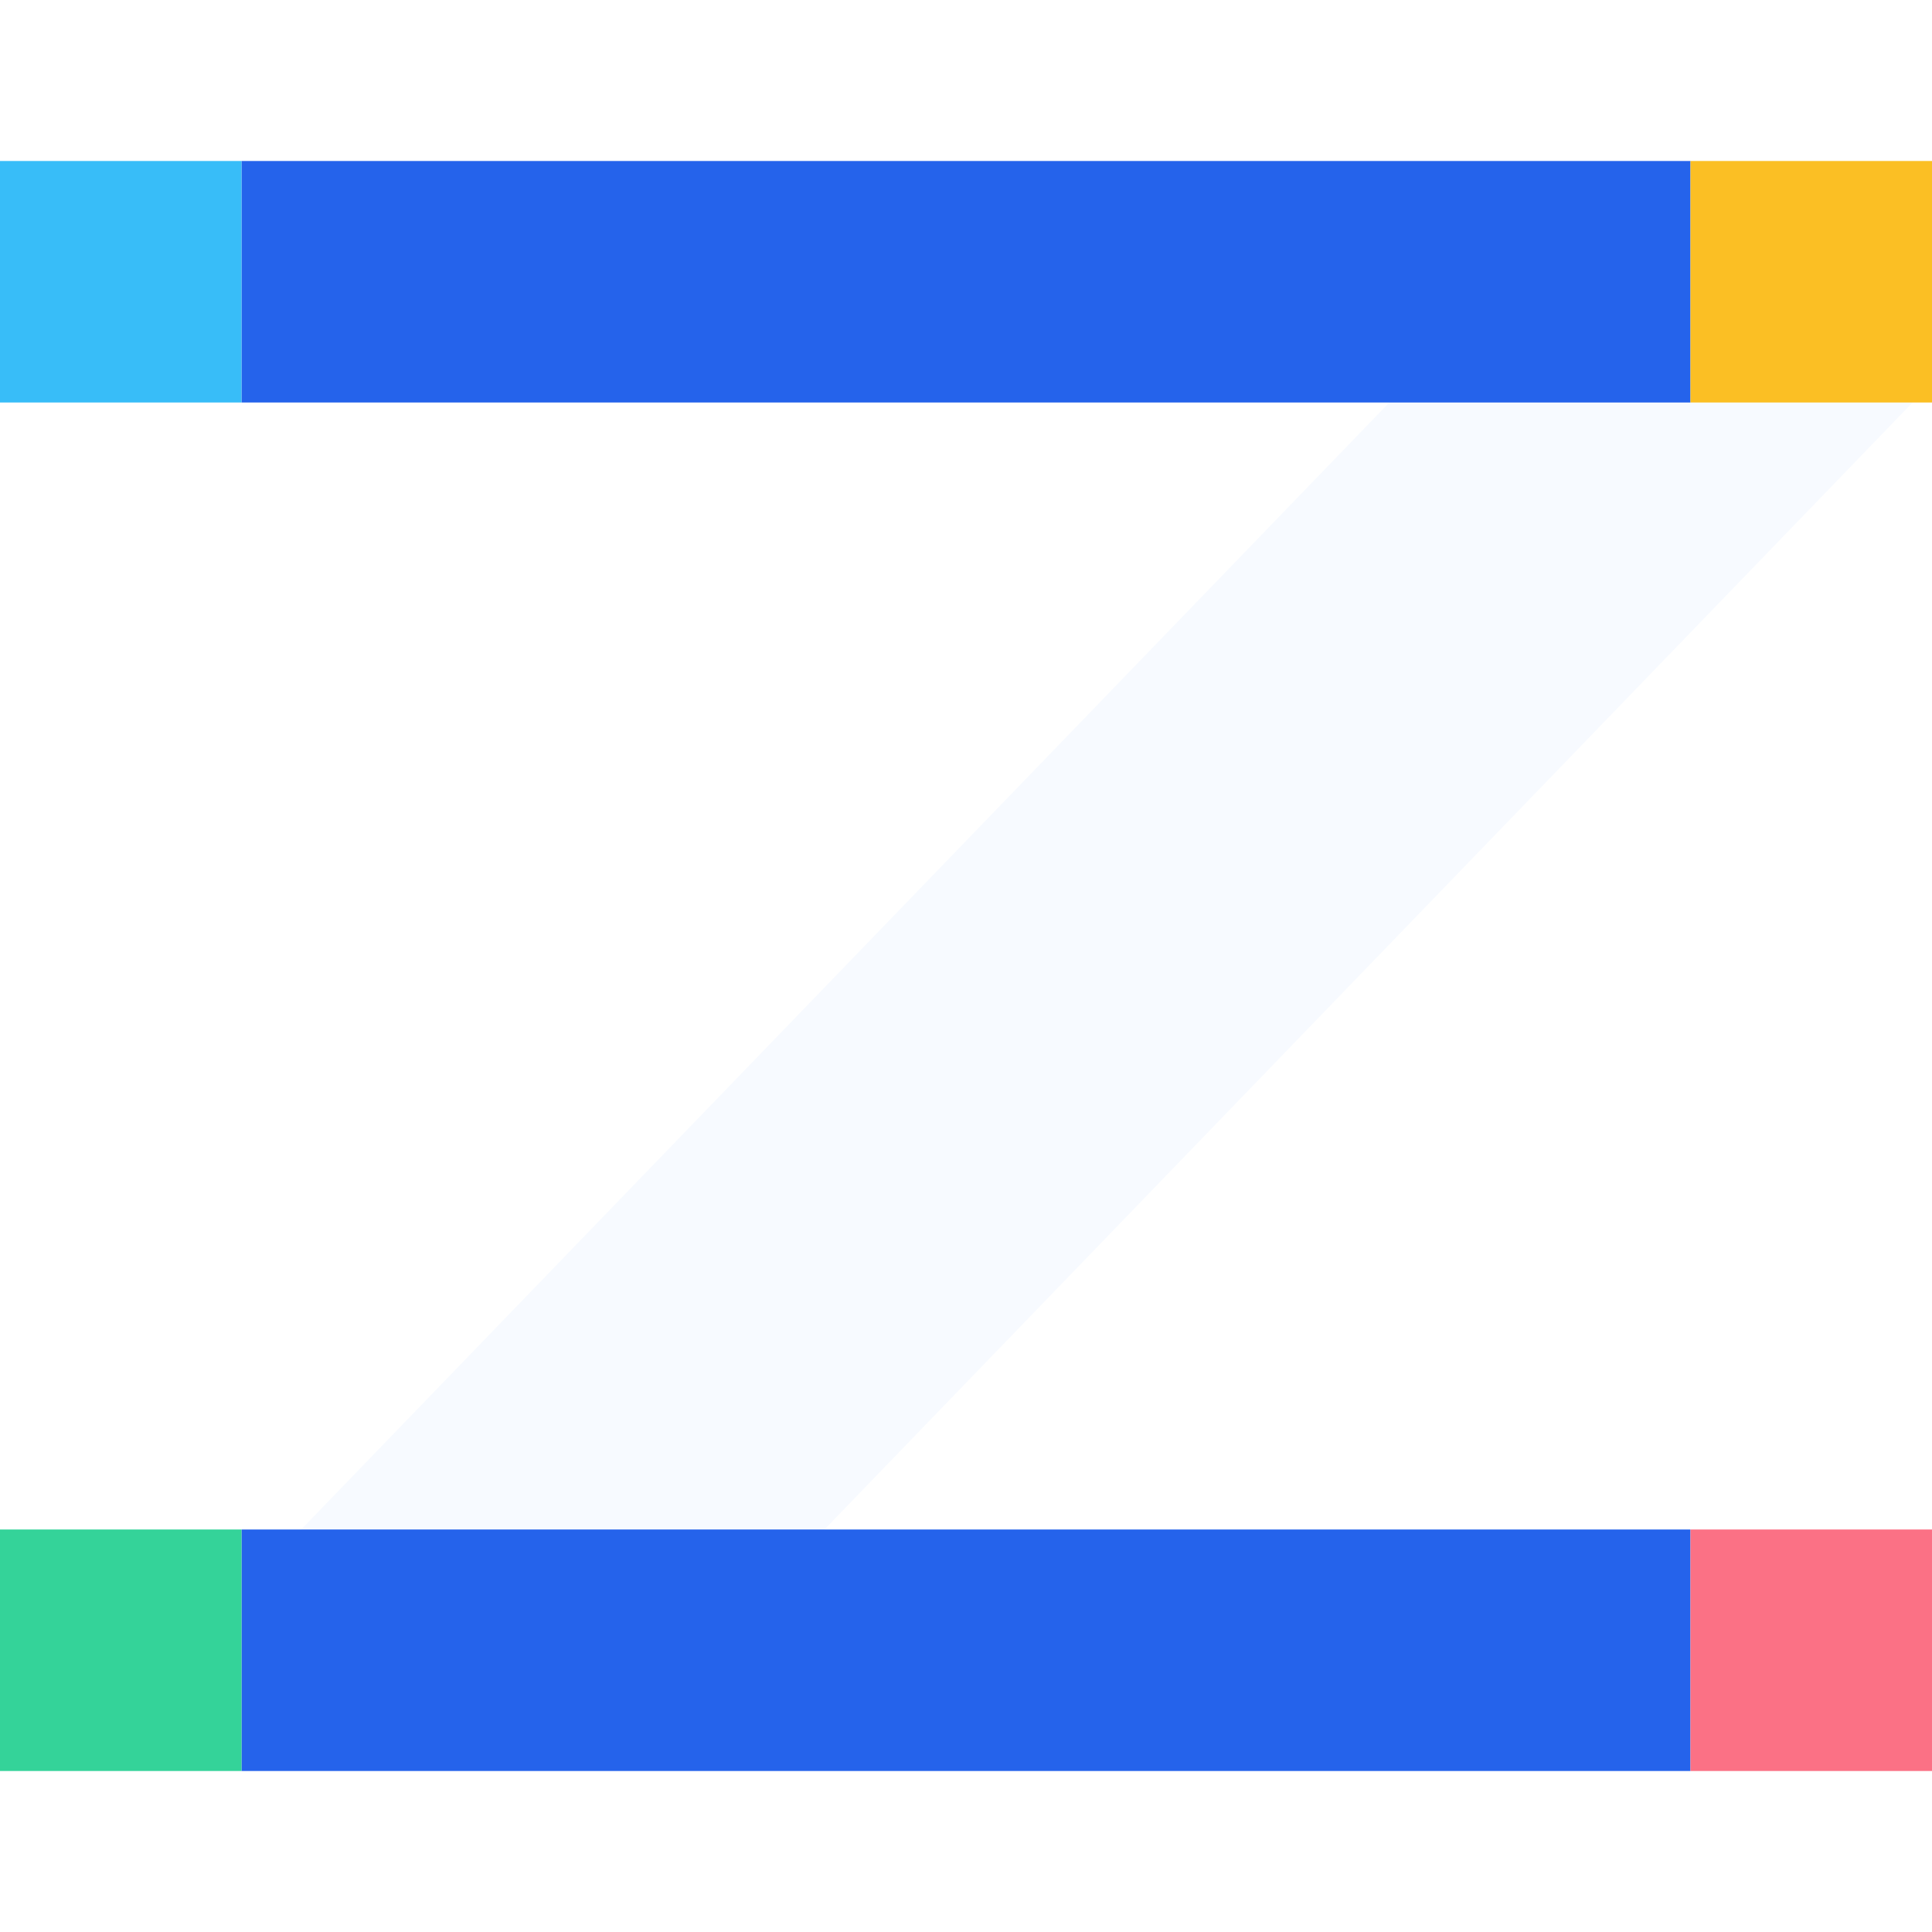
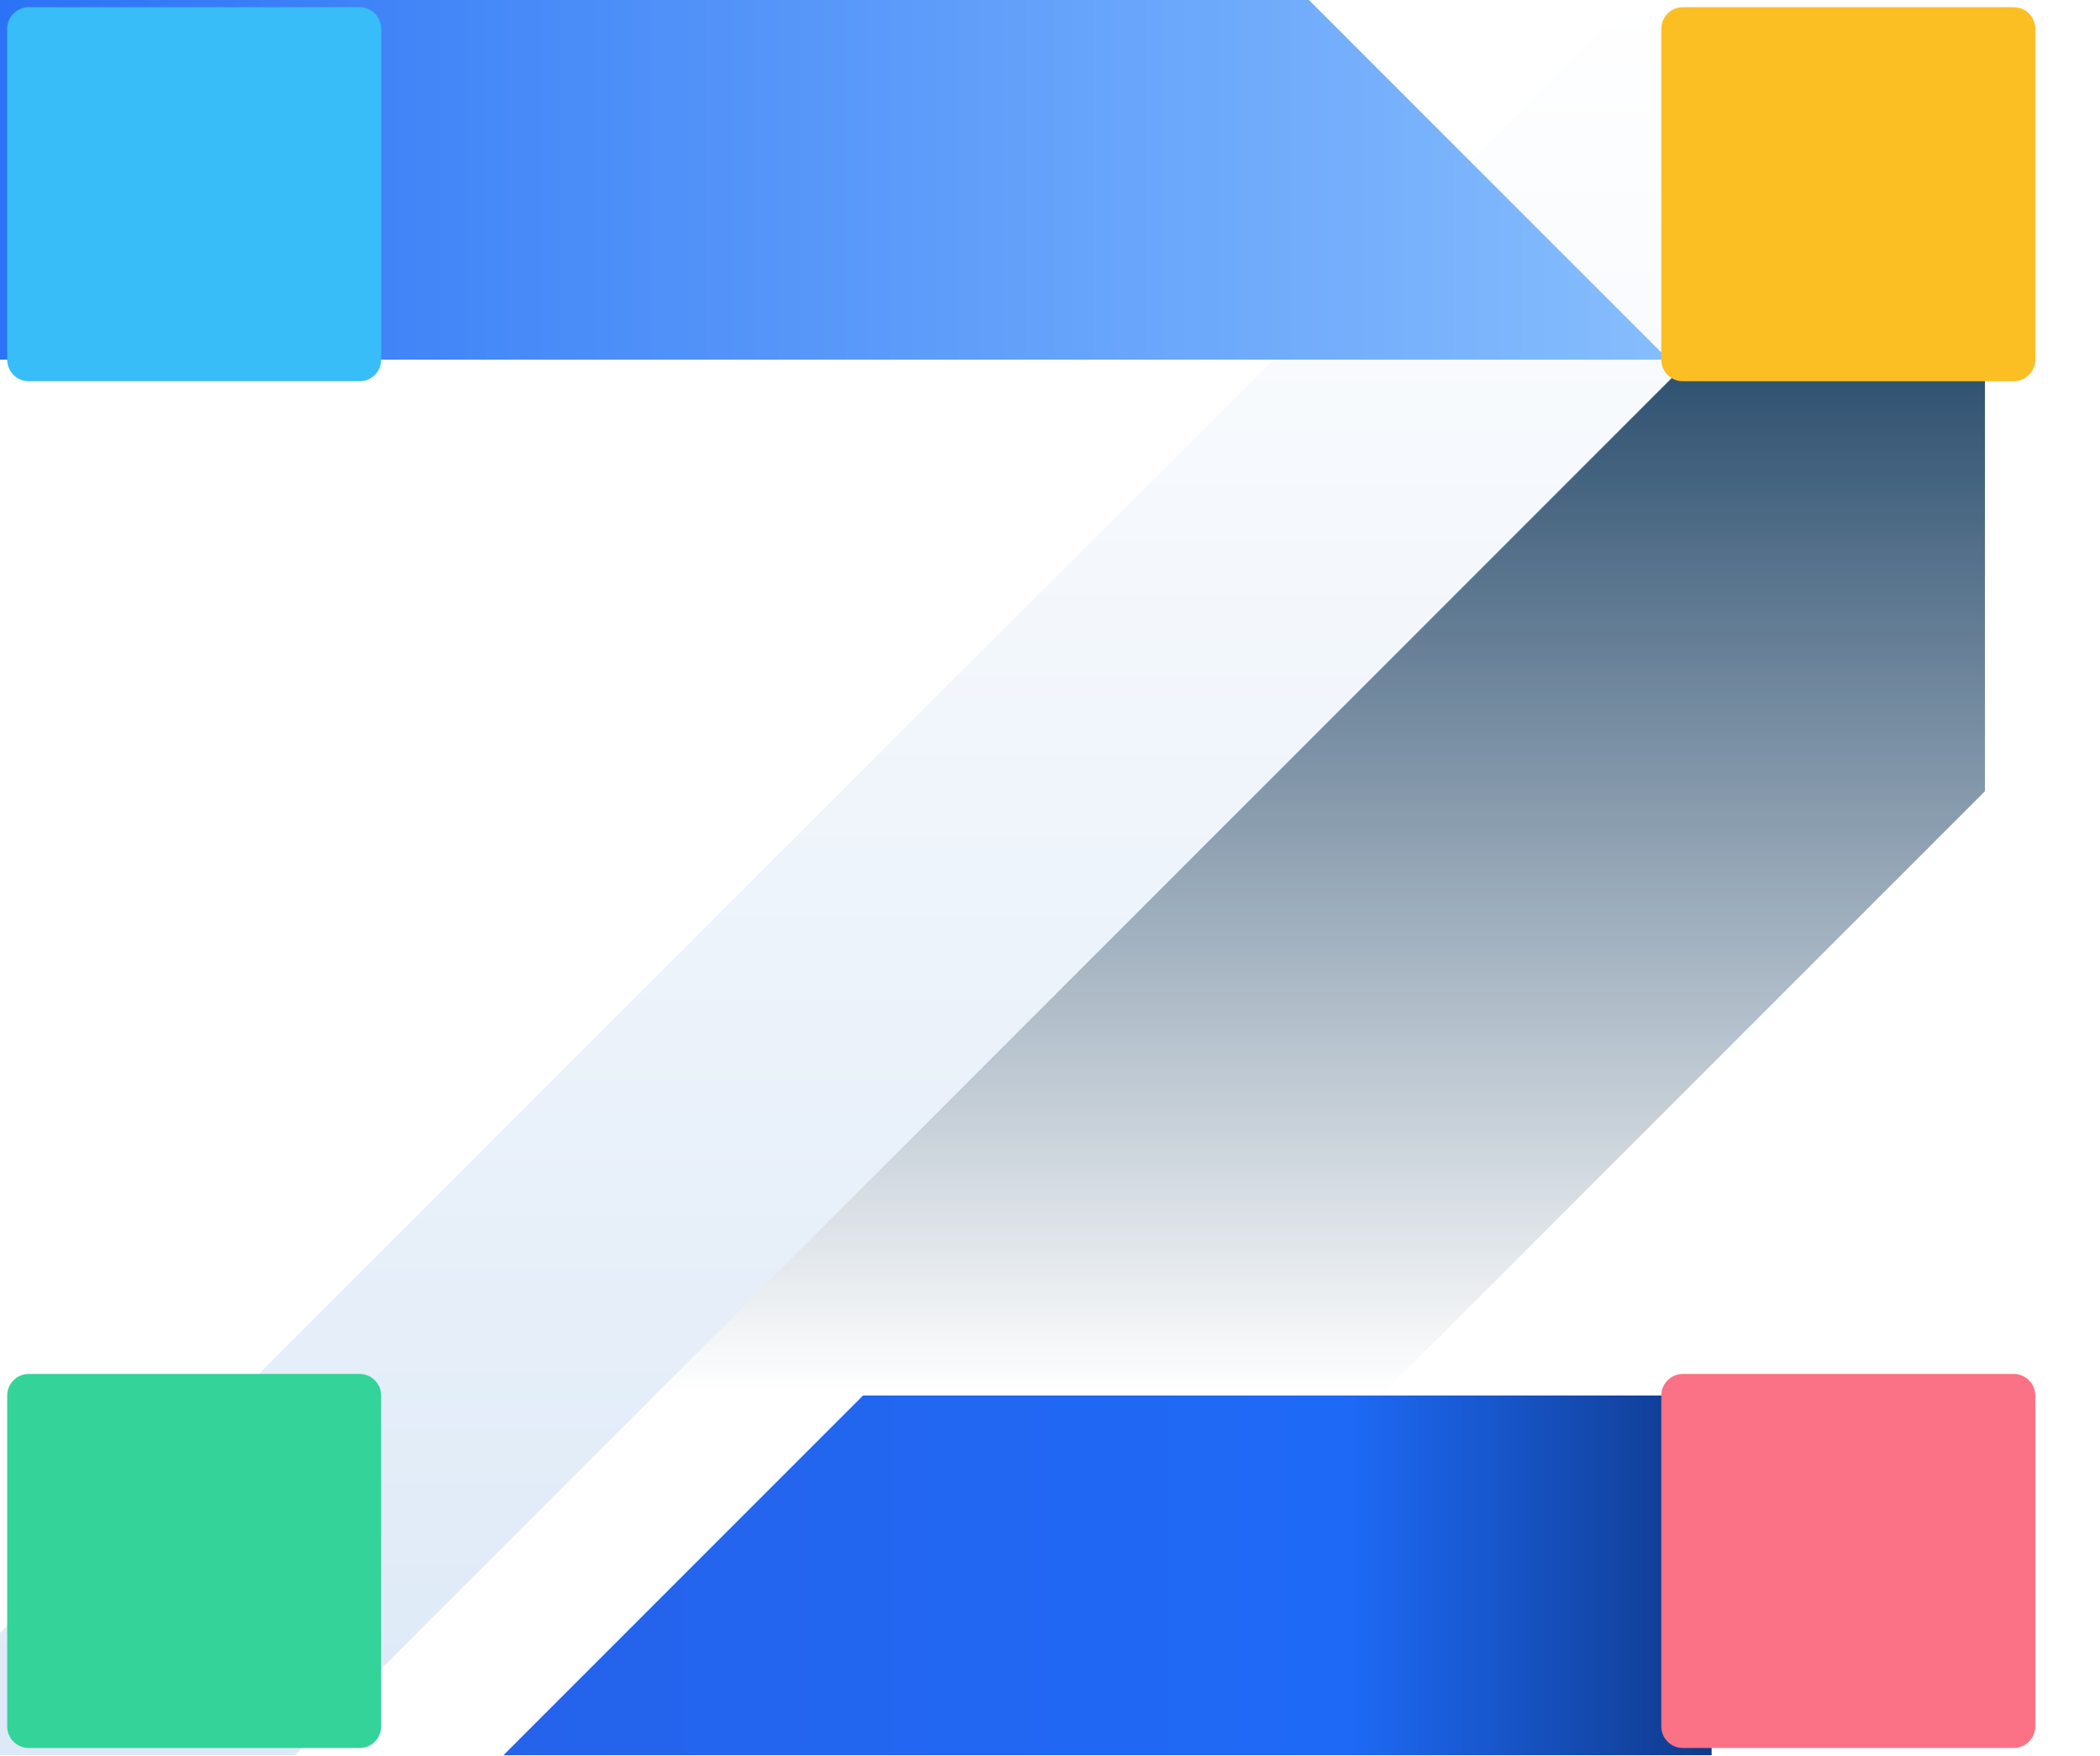
- <svg xmlns="http://www.w3.org/2000/svg" viewBox="0 0 96 96" role="img" aria-label="ZHUBAO">
-   <polygon points="70,19 96,19 40,77 14,77" fill="#F7FAFF" />
-   <rect x="12" y="8" width="72" height="12" fill="#2563EB" />
-   <rect x="12" y="76" width="72" height="12" fill="#2563EB" />
-   <rect x="0" y="8" width="12" height="12" fill="#38BDF8" />
-   <rect x="84" y="8" width="12" height="12" fill="#FBBF24" />
-   <rect x="0" y="76" width="12" height="12" fill="#34D399" />
-   <rect x="84" y="76" width="12" height="12" fill="#FB7185" />
+ <svg xmlns="http://www.w3.org/2000/svg" viewBox="0 0 292 244" role="img" aria-label="ZHUBAO">
+   <defs>
+     <linearGradient id="s-t" x1="0" y1="0" x2="1" y2="0">
+       <stop offset="0" stop-color="#2B73F6" />
+       <stop offset="1" stop-color="#86BDFD" />
+     </linearGradient>
+     <linearGradient id="s-d" x1="0" y1="0" x2="0" y2="1">
+       <stop offset="0" stop-color="#FFFFFF" />
+       <stop offset="1" stop-color="#DDE9F7" />
+     </linearGradient>
+     <linearGradient id="s-b" x1="0" y1="0" x2="1" y2="0">
+       <stop offset="0" stop-color="#2563EB" />
+       <stop offset=".7" stop-color="#1E6AF7" />
+       <stop offset="1" stop-color="#0F3A8C" />
+     </linearGradient>
+     <linearGradient id="s-s" x1="0" y1="0" x2="0" y2="1">
+       <stop offset="0" stop-color="#0B3358" stop-opacity=".85" />
+       <stop offset="1" stop-color="#0B3358" stop-opacity="0" />
+     </linearGradient>
+   </defs>
+   <g transform="translate(0 0) scale(1)">
+     <polygon points="227,0 285,0 41,244 -17,244" fill="url(#s-d)" />
+     <polygon points="233,52 276,52 276,110 192,194 91,194" fill="url(#s-s)" />
+     <polygon points="0,0 182,0 232,50 0,50" fill="url(#s-t)" />
+     <polygon points="120,194 238,194 238,244 70,244" fill="url(#s-b)" />
+     <rect x="1" y="1" width="52" height="52" rx="3" fill="#38BDF8" />
+     <rect x="231" y="1" width="52" height="52" rx="3" fill="#FBBF24" />
+     <rect x="1" y="191" width="52" height="52" rx="3" fill="#34D399" />
+     <rect x="231" y="191" width="52" height="52" rx="3" fill="#FB7185" />
+   </g>
</svg>
